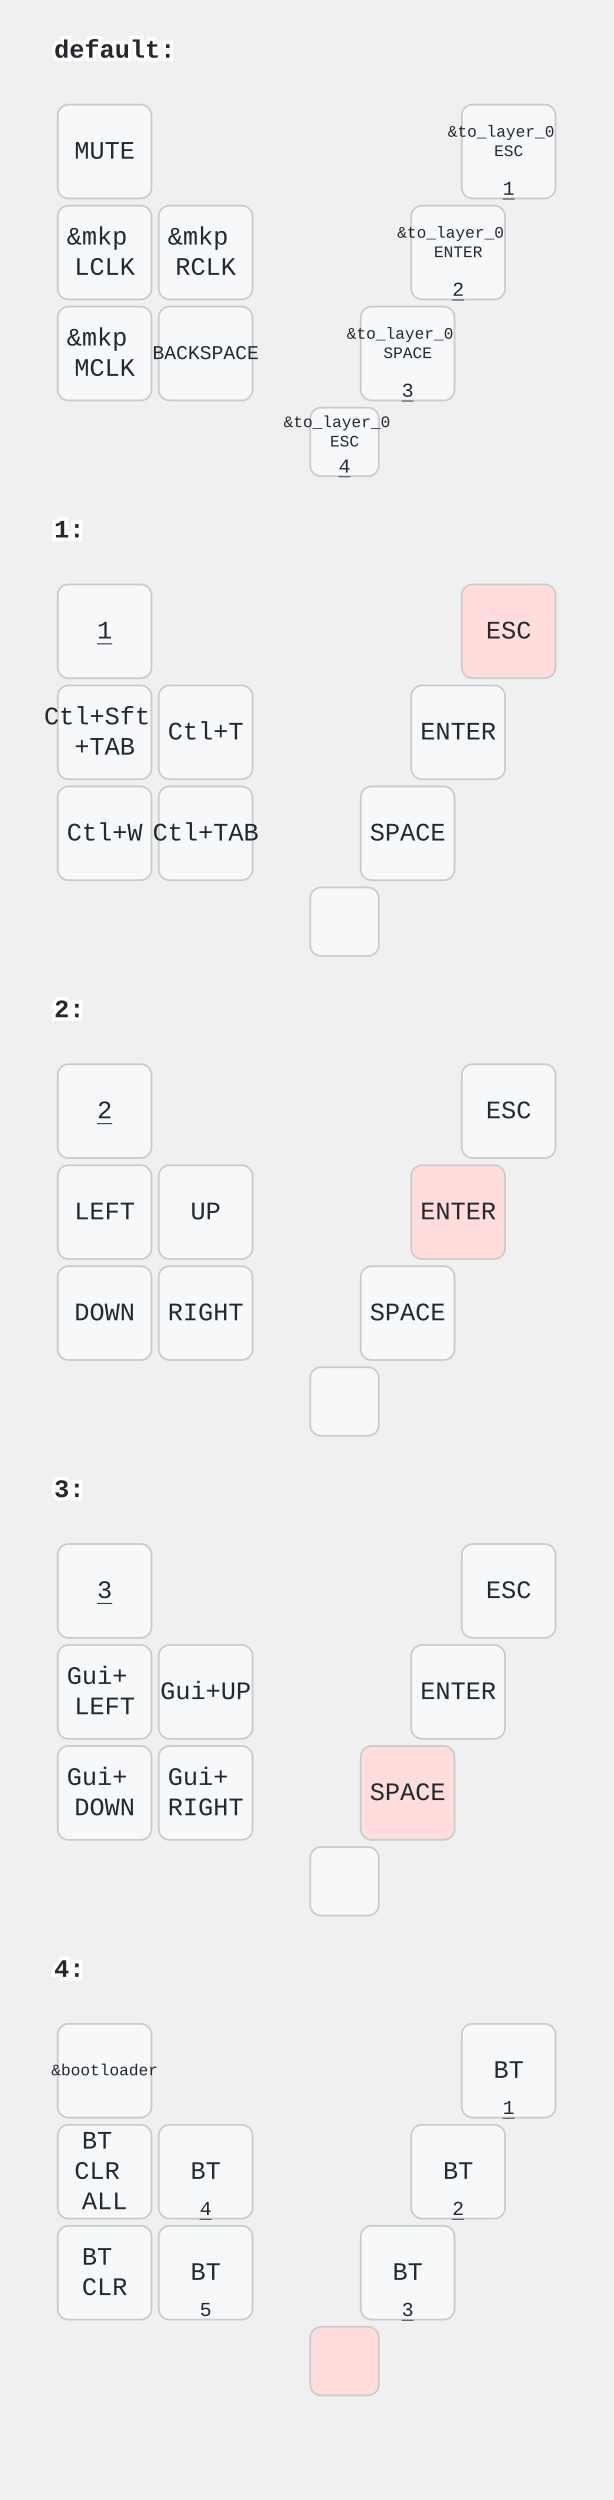
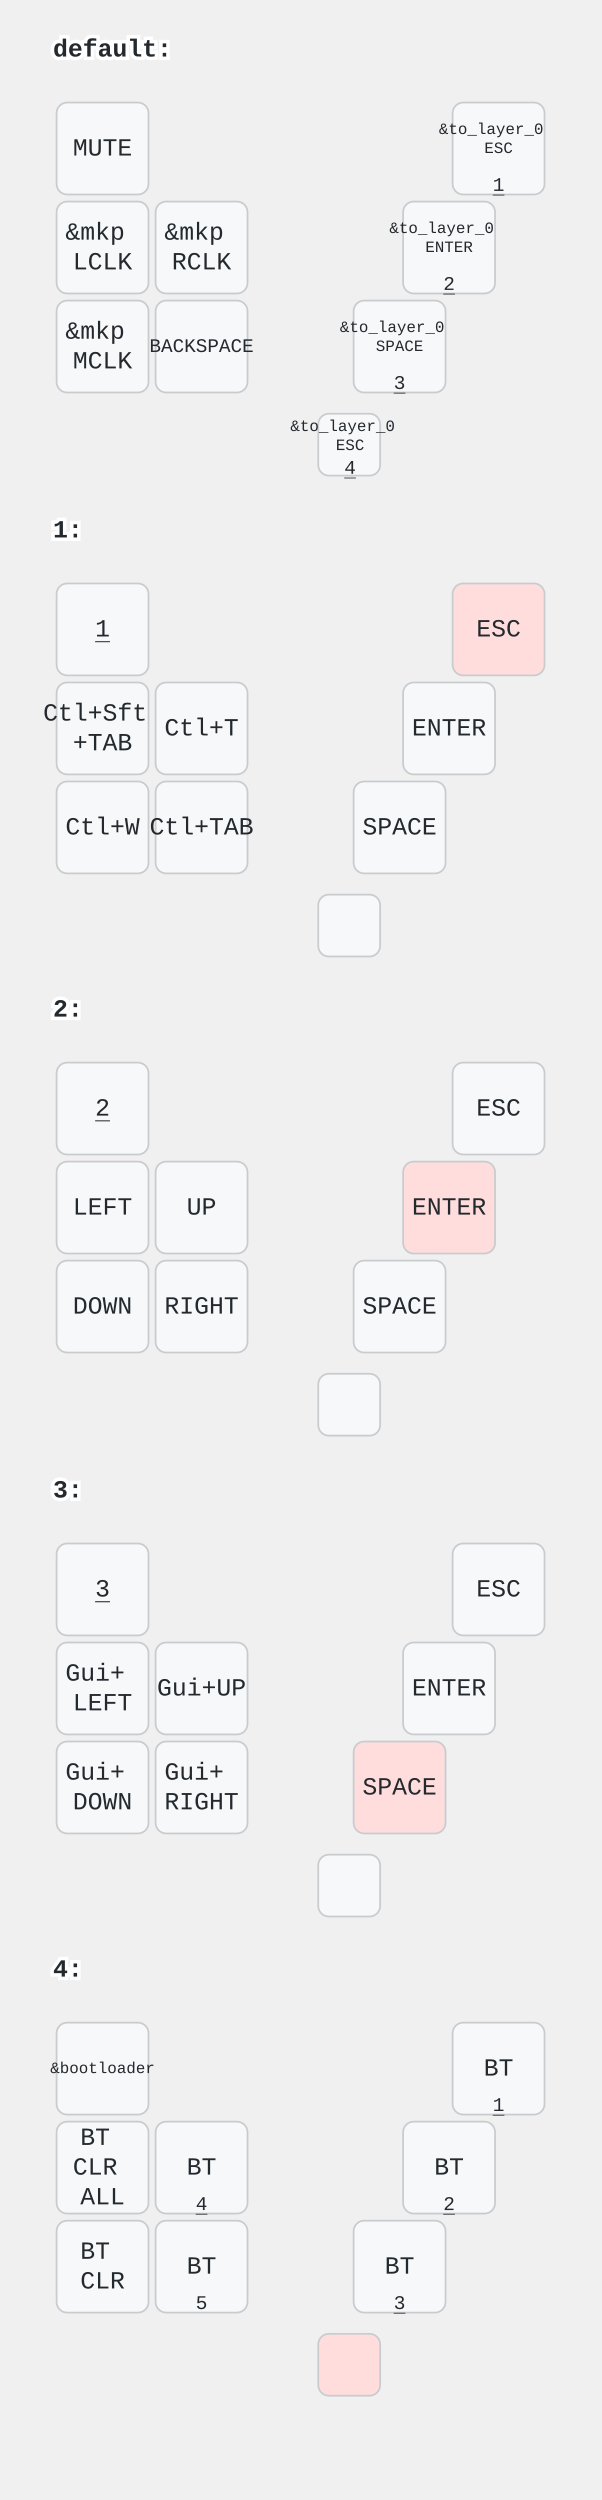
- <svg xmlns="http://www.w3.org/2000/svg" width="340" height="1386" viewBox="0 0 340 1386" class="keymap">
+ <svg xmlns="http://www.w3.org/2000/svg" width="340" height="1414" viewBox="0 0 340 1414" class="keymap">
  <style>/* inherit to force styles through use tags */
svg path {
    fill: inherit;
}

/* font and background color specifications */
svg.keymap {
    font-family: SFMono-Regular,Consolas,Liberation Mono,Menlo,monospace;
    font-size: 14px;
    font-kerning: normal;
    text-rendering: optimizeLegibility;
    fill: #24292e;
}

/* default key styling */
rect.key {
    fill: #f6f8fa;
}

rect.key, rect.combo {
    stroke: #c9cccf;
    stroke-width: 1;
}

/* default key side styling, only used is draw_key_sides is set */
rect.side {
    filter: brightness(90%);
}

/* color accent for combo boxes */
rect.combo, rect.combo-separate {
    fill: #cdf;
}

/* color accent for held keys */
rect.held, rect.combo.held {
    fill: #fdd;
}

/* color accent for ghost (optional) keys */
rect.ghost, rect.combo.ghost {
    stroke-dasharray: 4, 4;
    stroke-width: 2;
}

text {
    text-anchor: middle;
    dominant-baseline: middle;
}

/* styling for layer labels */
text.label {
    font-weight: bold;
    text-anchor: start;
    stroke: white;
    stroke-width: 4;
    paint-order: stroke;
}

/* styling for optional footer */
text.footer {
    text-anchor: end;
    dominant-baseline: auto;
    stroke: white;
    stroke-width: 4;
    paint-order: stroke;
}

/* styling for combo tap, and key non-tap label text */
text.combo, text.hold, text.shifted, text.left, text.right {
    font-size: 11px;
}

text.hold {
    text-anchor: middle;
    dominant-baseline: auto;
}

text.shifted {
    text-anchor: middle;
    dominant-baseline: hanging;
}

text.left {
    text-anchor: start;
}

text.right {
    text-anchor: end;
}

text.layer-activator {
    text-decoration: underline;
}

/* styling for hold/shifted label text in combo box */
text.combo.hold, text.combo.shifted, text.combo.left, text.combo.right {
    font-size: 8px;
}

/* lighter symbol for transparent keys */
text.trans {
    fill: #7b7e81;
}

/* styling for combo dendrons */
path.combo {
    stroke-width: 1;
    stroke: gray;
    fill: none;
}

/* Start Tabler Icons Cleanup */
/* cannot use height/width with glyphs */
.icon-tabler &gt; path {
    fill: inherit;
    stroke: inherit;
    stroke-width: 2;
}
/* hide tabler's default box */
.icon-tabler &gt; path[stroke="none"][fill="none"] {
    visibility: hidden;
}
/* End Tabler Icons Cleanup */
</style>
  <g transform="translate(30, 0)" class="layer-default">
    <text x="0" y="28" class="label" id="default">default:</text>
    <g transform="translate(0, 56)">
      <g transform="translate(28, 28)" class="key keypos-0">
        <rect rx="6" ry="6" x="-26" y="-26" width="52" height="52" class="key" />
        <text x="0" y="0" class="key tap">MUTE</text>
      </g>
      <g transform="translate(252, 28)" class="key keypos-1">
        <rect rx="6" ry="6" x="-26" y="-26" width="52" height="52" class="key" />
        <text x="0" y="0" class="key tap">
          <tspan x="0" dy="-1.2em" style="font-size: 64%">&amp;to_layer_0</tspan>
          <tspan x="0" dy="1.2em" style="font-size: 64%">ESC</tspan>
        </text>
        <a href="#x_x">
          <text x="0" y="24" class="key hold layer-activator">1</text>
        </a>
      </g>
      <g transform="translate(28, 84)" class="key keypos-2">
        <rect rx="6" ry="6" x="-26" y="-26" width="52" height="52" class="key" />
        <text x="0" y="0" class="key tap">
          <tspan x="0" dy="-0.6em">&amp;mkp</tspan>
          <tspan x="0" dy="1.2em">LCLK</tspan>
        </text>
      </g>
      <g transform="translate(84, 84)" class="key keypos-3">
        <rect rx="6" ry="6" x="-26" y="-26" width="52" height="52" class="key" />
        <text x="0" y="0" class="key tap">
          <tspan x="0" dy="-0.6em">&amp;mkp</tspan>
          <tspan x="0" dy="1.2em">RCLK</tspan>
        </text>
      </g>
      <g transform="translate(224, 84)" class="key keypos-4">
        <rect rx="6" ry="6" x="-26" y="-26" width="52" height="52" class="key" />
        <text x="0" y="0" class="key tap">
          <tspan x="0" dy="-1.2em" style="font-size: 64%">&amp;to_layer_0</tspan>
          <tspan x="0" dy="1.2em" style="font-size: 64%">ENTER</tspan>
        </text>
        <a href="#x_x">
          <text x="0" y="24" class="key hold layer-activator">2</text>
        </a>
      </g>
      <g transform="translate(28, 140)" class="key keypos-5">
        <rect rx="6" ry="6" x="-26" y="-26" width="52" height="52" class="key" />
        <text x="0" y="0" class="key tap">
          <tspan x="0" dy="-0.6em">&amp;mkp</tspan>
          <tspan x="0" dy="1.2em">MCLK</tspan>
        </text>
      </g>
      <g transform="translate(84, 140)" class="key keypos-6">
        <rect rx="6" ry="6" x="-26" y="-26" width="52" height="52" class="key" />
        <text x="0" y="0" class="key tap">
          <tspan style="font-size: 78%">BACKSPACE</tspan>
        </text>
      </g>
      <g transform="translate(196, 140)" class="key keypos-7">
        <rect rx="6" ry="6" x="-26" y="-26" width="52" height="52" class="key" />
        <text x="0" y="0" class="key tap">
          <tspan x="0" dy="-1.2em" style="font-size: 64%">&amp;to_layer_0</tspan>
          <tspan x="0" dy="1.2em" style="font-size: 64%">SPACE</tspan>
        </text>
        <a href="#x_x">
          <text x="0" y="24" class="key hold layer-activator">3</text>
        </a>
      </g>
-       <g transform="translate(161, 189)" class="key keypos-8">
-         <rect rx="6" ry="6" x="-19" y="-19" width="38" height="38" class="key" />
+       <g transform="translate(168, 196)" class="key keypos-8">
+         <rect rx="6" ry="6" x="-18" y="-18" width="35" height="35" class="key" />
        <text x="0" y="0" class="key tap">
          <tspan x="0" dy="-1.2em" style="font-size: 64%">&amp;to_layer_0</tspan>
          <tspan x="0" dy="1.2em" style="font-size: 64%">ESC</tspan>
        </text>
        <a href="#x_x">
-           <text x="0" y="17" class="key hold layer-activator">4</text>
+           <text x="0" y="16" class="key hold layer-activator">4</text>
        </a>
      </g>
    </g>
  </g>
-   <g transform="translate(30, 266)" class="layer-1">
+   <g transform="translate(30, 272)" class="layer-1">
    <text x="0" y="28" class="label" id="x_x">1:</text>
    <g transform="translate(0, 56)">
      <g transform="translate(28, 28)" class="key keypos-0">
        <rect rx="6" ry="6" x="-26" y="-26" width="52" height="52" class="key" />
        <a href="#x_x">
          <text x="0" y="0" class="key tap layer-activator">1</text>
        </a>
      </g>
      <g transform="translate(252, 28)" class="key held keypos-1">
        <rect rx="6" ry="6" x="-26" y="-26" width="52" height="52" class="key held" />
        <text x="0" y="0" class="key held tap">ESC</text>
      </g>
      <g transform="translate(28, 84)" class="key keypos-2">
        <rect rx="6" ry="6" x="-26" y="-26" width="52" height="52" class="key" />
        <text x="0" y="0" class="key tap">
          <tspan x="0" dy="-0.6em">Ctl+Sft</tspan>
          <tspan x="0" dy="1.2em">+TAB</tspan>
        </text>
      </g>
      <g transform="translate(84, 84)" class="key keypos-3">
        <rect rx="6" ry="6" x="-26" y="-26" width="52" height="52" class="key" />
        <text x="0" y="0" class="key tap">Ctl+T</text>
      </g>
      <g transform="translate(224, 84)" class="key keypos-4">
        <rect rx="6" ry="6" x="-26" y="-26" width="52" height="52" class="key" />
        <text x="0" y="0" class="key tap">ENTER</text>
      </g>
      <g transform="translate(28, 140)" class="key keypos-5">
        <rect rx="6" ry="6" x="-26" y="-26" width="52" height="52" class="key" />
        <text x="0" y="0" class="key tap">Ctl+W</text>
      </g>
      <g transform="translate(84, 140)" class="key keypos-6">
        <rect rx="6" ry="6" x="-26" y="-26" width="52" height="52" class="key" />
        <text x="0" y="0" class="key tap">Ctl+TAB</text>
      </g>
      <g transform="translate(196, 140)" class="key keypos-7">
        <rect rx="6" ry="6" x="-26" y="-26" width="52" height="52" class="key" />
        <text x="0" y="0" class="key tap">SPACE</text>
      </g>
-       <g transform="translate(161, 189)" class="key keypos-8">
-         <rect rx="6" ry="6" x="-19" y="-19" width="38" height="38" class="key" />
+       <g transform="translate(168, 196)" class="key keypos-8">
+         <rect rx="6" ry="6" x="-18" y="-18" width="35" height="35" class="key" />
      </g>
    </g>
  </g>
-   <g transform="translate(30, 532)" class="layer-2">
+   <g transform="translate(30, 543)" class="layer-2">
    <text x="0" y="28" class="label" id="x_x">2:</text>
    <g transform="translate(0, 56)">
      <g transform="translate(28, 28)" class="key keypos-0">
        <rect rx="6" ry="6" x="-26" y="-26" width="52" height="52" class="key" />
        <a href="#x_x">
          <text x="0" y="0" class="key tap layer-activator">2</text>
        </a>
      </g>
      <g transform="translate(252, 28)" class="key keypos-1">
        <rect rx="6" ry="6" x="-26" y="-26" width="52" height="52" class="key" />
        <text x="0" y="0" class="key tap">ESC</text>
      </g>
      <g transform="translate(28, 84)" class="key keypos-2">
        <rect rx="6" ry="6" x="-26" y="-26" width="52" height="52" class="key" />
        <text x="0" y="0" class="key tap">LEFT</text>
      </g>
      <g transform="translate(84, 84)" class="key keypos-3">
        <rect rx="6" ry="6" x="-26" y="-26" width="52" height="52" class="key" />
        <text x="0" y="0" class="key tap">UP</text>
      </g>
      <g transform="translate(224, 84)" class="key held keypos-4">
        <rect rx="6" ry="6" x="-26" y="-26" width="52" height="52" class="key held" />
        <text x="0" y="0" class="key held tap">ENTER</text>
      </g>
      <g transform="translate(28, 140)" class="key keypos-5">
        <rect rx="6" ry="6" x="-26" y="-26" width="52" height="52" class="key" />
        <text x="0" y="0" class="key tap">DOWN</text>
      </g>
      <g transform="translate(84, 140)" class="key keypos-6">
        <rect rx="6" ry="6" x="-26" y="-26" width="52" height="52" class="key" />
        <text x="0" y="0" class="key tap">RIGHT</text>
      </g>
      <g transform="translate(196, 140)" class="key keypos-7">
        <rect rx="6" ry="6" x="-26" y="-26" width="52" height="52" class="key" />
        <text x="0" y="0" class="key tap">SPACE</text>
      </g>
-       <g transform="translate(161, 189)" class="key keypos-8">
-         <rect rx="6" ry="6" x="-19" y="-19" width="38" height="38" class="key" />
+       <g transform="translate(168, 196)" class="key keypos-8">
+         <rect rx="6" ry="6" x="-18" y="-18" width="35" height="35" class="key" />
      </g>
    </g>
  </g>
-   <g transform="translate(30, 798)" class="layer-3">
+   <g transform="translate(30, 815)" class="layer-3">
    <text x="0" y="28" class="label" id="x_x">3:</text>
    <g transform="translate(0, 56)">
      <g transform="translate(28, 28)" class="key keypos-0">
        <rect rx="6" ry="6" x="-26" y="-26" width="52" height="52" class="key" />
        <a href="#x_x">
          <text x="0" y="0" class="key tap layer-activator">3</text>
        </a>
      </g>
      <g transform="translate(252, 28)" class="key keypos-1">
        <rect rx="6" ry="6" x="-26" y="-26" width="52" height="52" class="key" />
        <text x="0" y="0" class="key tap">ESC</text>
      </g>
      <g transform="translate(28, 84)" class="key keypos-2">
        <rect rx="6" ry="6" x="-26" y="-26" width="52" height="52" class="key" />
        <text x="0" y="0" class="key tap">
          <tspan x="0" dy="-0.6em">Gui+</tspan>
          <tspan x="0" dy="1.2em">LEFT</tspan>
        </text>
      </g>
      <g transform="translate(84, 84)" class="key keypos-3">
        <rect rx="6" ry="6" x="-26" y="-26" width="52" height="52" class="key" />
        <text x="0" y="0" class="key tap">Gui+UP</text>
      </g>
      <g transform="translate(224, 84)" class="key keypos-4">
        <rect rx="6" ry="6" x="-26" y="-26" width="52" height="52" class="key" />
        <text x="0" y="0" class="key tap">ENTER</text>
      </g>
      <g transform="translate(28, 140)" class="key keypos-5">
        <rect rx="6" ry="6" x="-26" y="-26" width="52" height="52" class="key" />
        <text x="0" y="0" class="key tap">
          <tspan x="0" dy="-0.6em">Gui+</tspan>
          <tspan x="0" dy="1.2em">DOWN</tspan>
        </text>
      </g>
      <g transform="translate(84, 140)" class="key keypos-6">
        <rect rx="6" ry="6" x="-26" y="-26" width="52" height="52" class="key" />
        <text x="0" y="0" class="key tap">
          <tspan x="0" dy="-0.6em">Gui+</tspan>
          <tspan x="0" dy="1.2em">RIGHT</tspan>
        </text>
      </g>
      <g transform="translate(196, 140)" class="key held keypos-7">
        <rect rx="6" ry="6" x="-26" y="-26" width="52" height="52" class="key held" />
        <text x="0" y="0" class="key held tap">SPACE</text>
      </g>
-       <g transform="translate(161, 189)" class="key keypos-8">
-         <rect rx="6" ry="6" x="-19" y="-19" width="38" height="38" class="key" />
+       <g transform="translate(168, 196)" class="key keypos-8">
+         <rect rx="6" ry="6" x="-18" y="-18" width="35" height="35" class="key" />
      </g>
    </g>
  </g>
-   <g transform="translate(30, 1064)" class="layer-4">
+   <g transform="translate(30, 1086)" class="layer-4">
    <text x="0" y="28" class="label" id="x_x">4:</text>
    <g transform="translate(0, 56)">
      <g transform="translate(28, 28)" class="key keypos-0">
        <rect rx="6" ry="6" x="-26" y="-26" width="52" height="52" class="key" />
        <text x="0" y="0" class="key tap">
          <tspan style="font-size: 64%">&amp;bootloader</tspan>
        </text>
      </g>
      <g transform="translate(252, 28)" class="key keypos-1">
        <rect rx="6" ry="6" x="-26" y="-26" width="52" height="52" class="key" />
        <text x="0" y="0" class="key tap">BT</text>
        <a href="#x_x">
          <text x="0" y="24" class="key hold layer-activator">1</text>
        </a>
      </g>
      <g transform="translate(28, 84)" class="key keypos-2">
        <rect rx="6" ry="6" x="-26" y="-26" width="52" height="52" class="key" />
        <text x="0" y="0" class="key tap">
          <tspan x="0" dy="-1.2em">BT</tspan>
          <tspan x="0" dy="1.2em">CLR</tspan>
          <tspan x="0" dy="1.2em">ALL</tspan>
        </text>
      </g>
      <g transform="translate(84, 84)" class="key keypos-3">
        <rect rx="6" ry="6" x="-26" y="-26" width="52" height="52" class="key" />
        <text x="0" y="0" class="key tap">BT</text>
        <a href="#x_x">
          <text x="0" y="24" class="key hold layer-activator">4</text>
        </a>
      </g>
      <g transform="translate(224, 84)" class="key keypos-4">
        <rect rx="6" ry="6" x="-26" y="-26" width="52" height="52" class="key" />
        <text x="0" y="0" class="key tap">BT</text>
        <a href="#x_x">
          <text x="0" y="24" class="key hold layer-activator">2</text>
        </a>
      </g>
      <g transform="translate(28, 140)" class="key keypos-5">
        <rect rx="6" ry="6" x="-26" y="-26" width="52" height="52" class="key" />
        <text x="0" y="0" class="key tap">
          <tspan x="0" dy="-0.6em">BT</tspan>
          <tspan x="0" dy="1.2em">CLR</tspan>
        </text>
      </g>
      <g transform="translate(84, 140)" class="key keypos-6">
        <rect rx="6" ry="6" x="-26" y="-26" width="52" height="52" class="key" />
        <text x="0" y="0" class="key tap">BT</text>
        <text x="0" y="24" class="key hold">5</text>
      </g>
      <g transform="translate(196, 140)" class="key keypos-7">
        <rect rx="6" ry="6" x="-26" y="-26" width="52" height="52" class="key" />
        <text x="0" y="0" class="key tap">BT</text>
        <a href="#x_x">
          <text x="0" y="24" class="key hold layer-activator">3</text>
        </a>
      </g>
-       <g transform="translate(161, 189)" class="key held keypos-8">
-         <rect rx="6" ry="6" x="-19" y="-19" width="38" height="38" class="key held" />
+       <g transform="translate(168, 196)" class="key held keypos-8">
+         <rect rx="6" ry="6" x="-18" y="-18" width="35" height="35" class="key held" />
      </g>
    </g>
  </g>
</svg>
